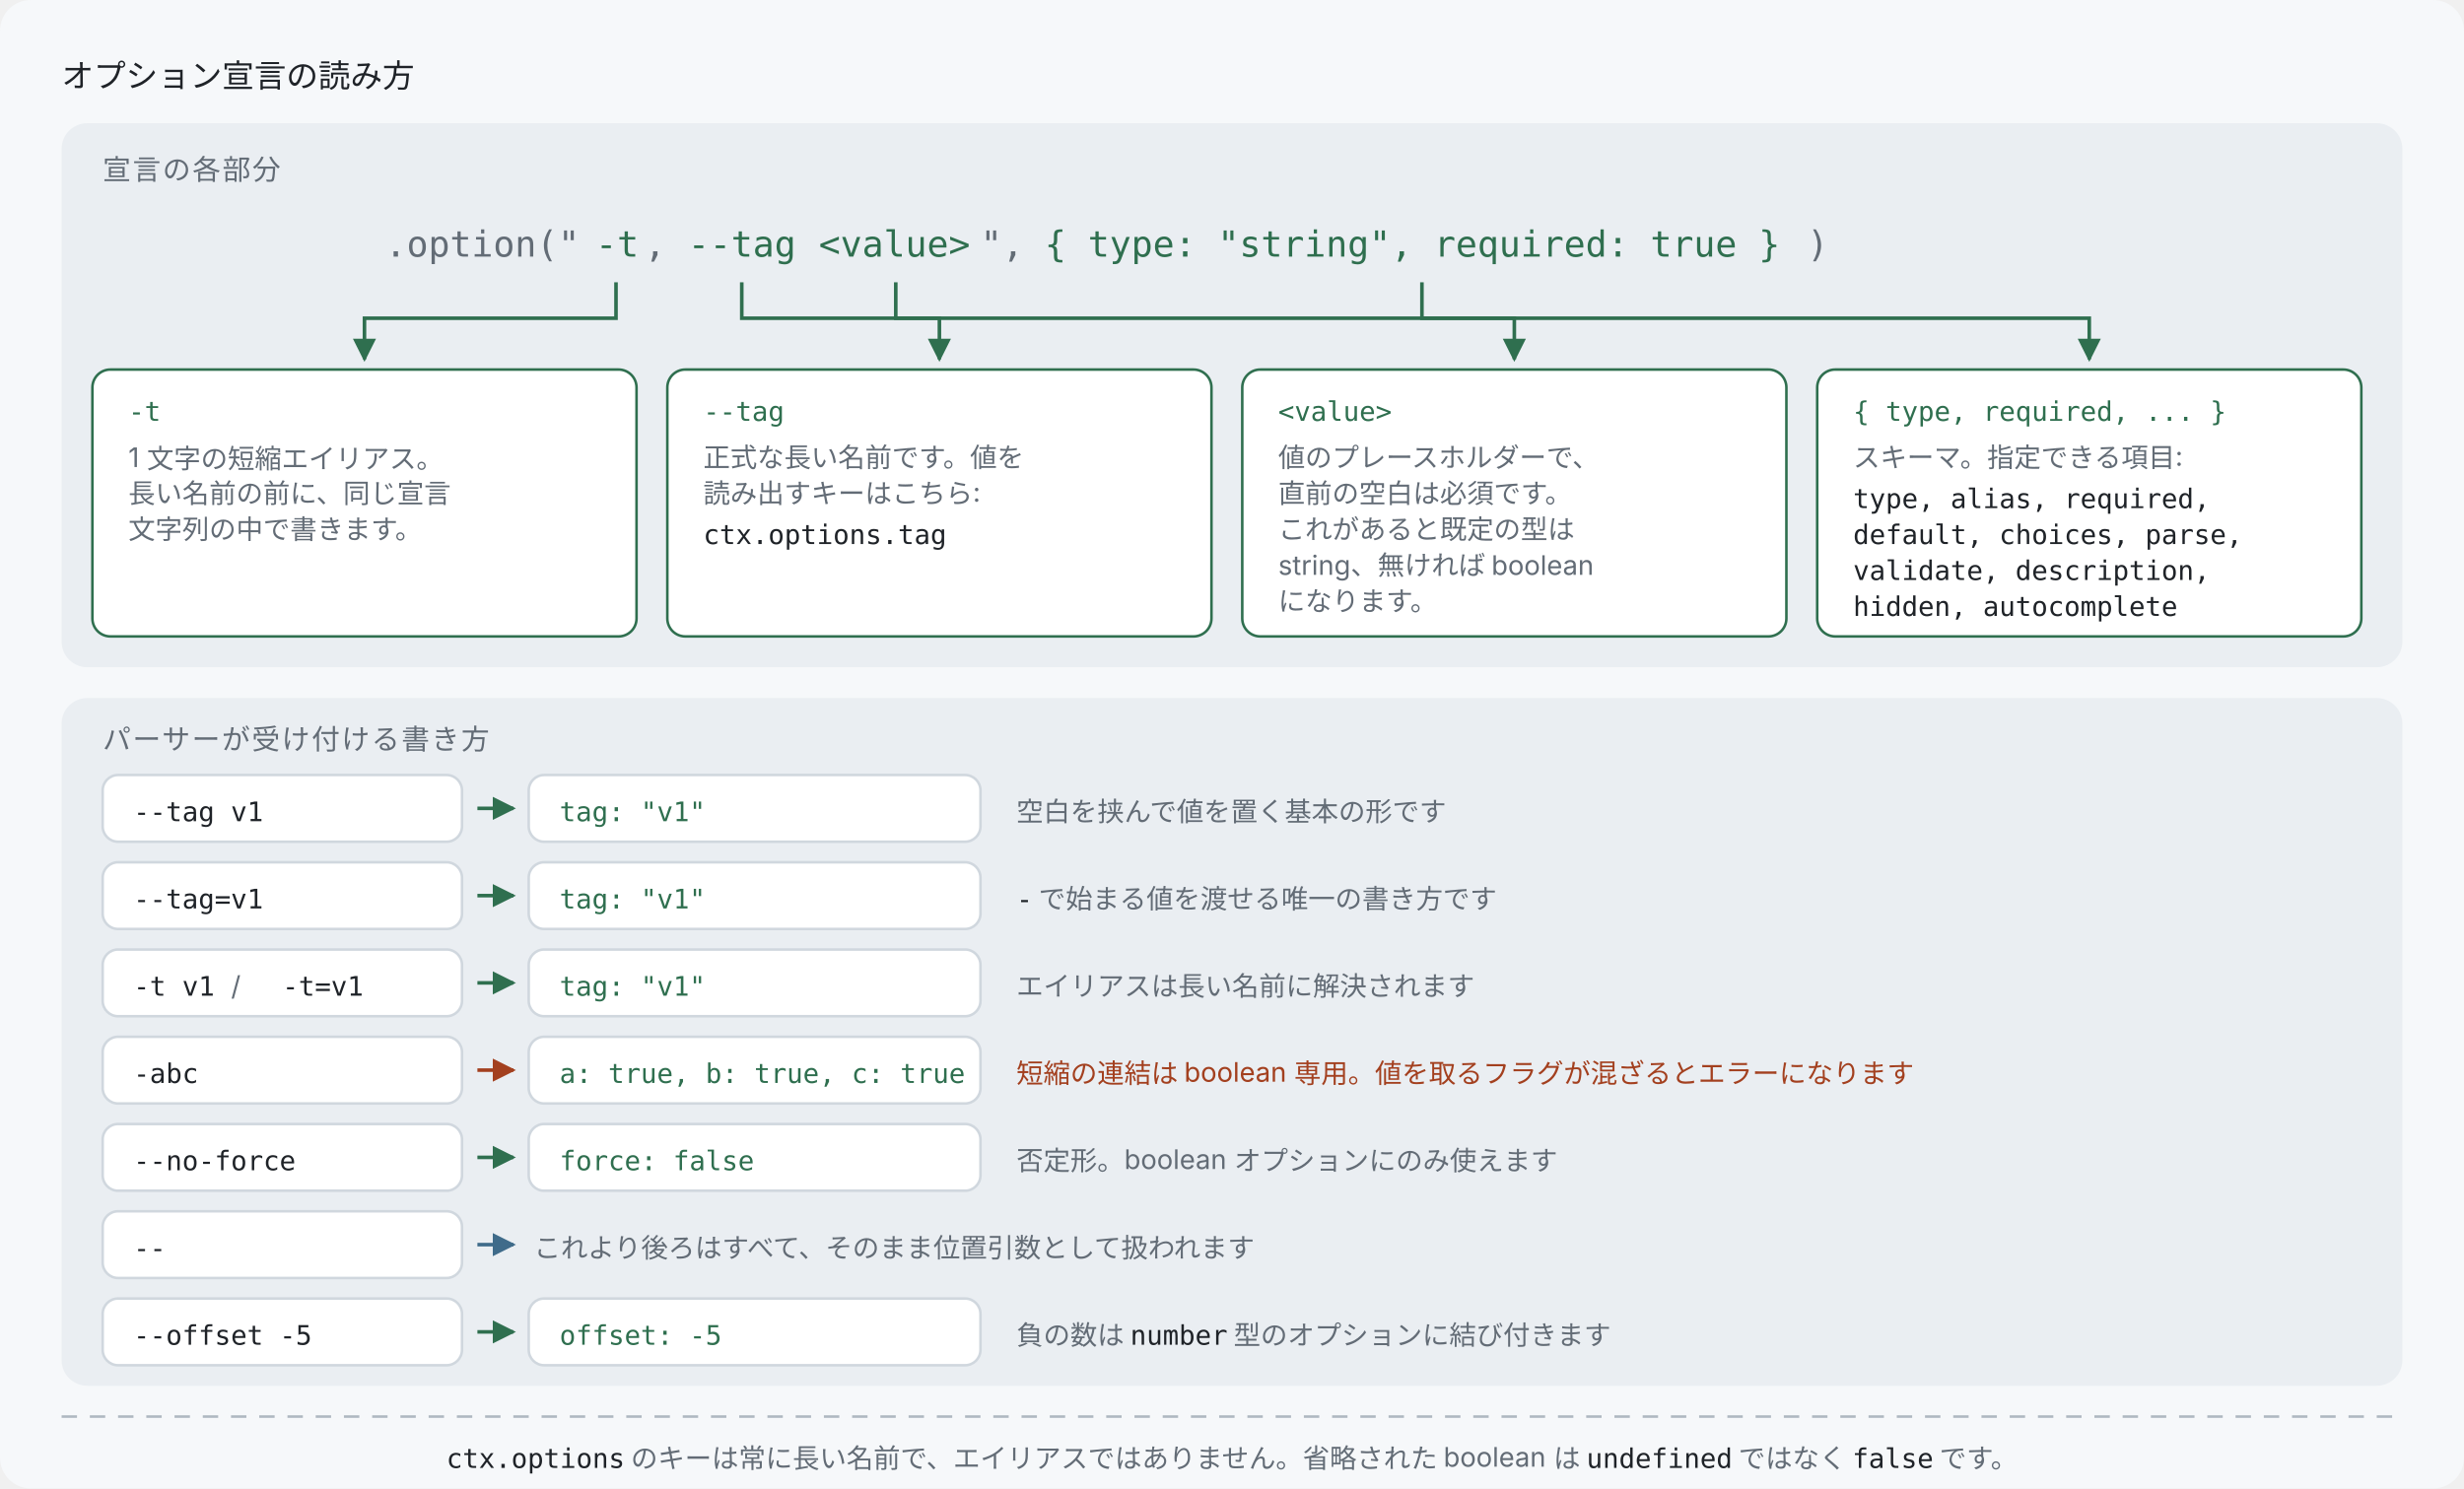
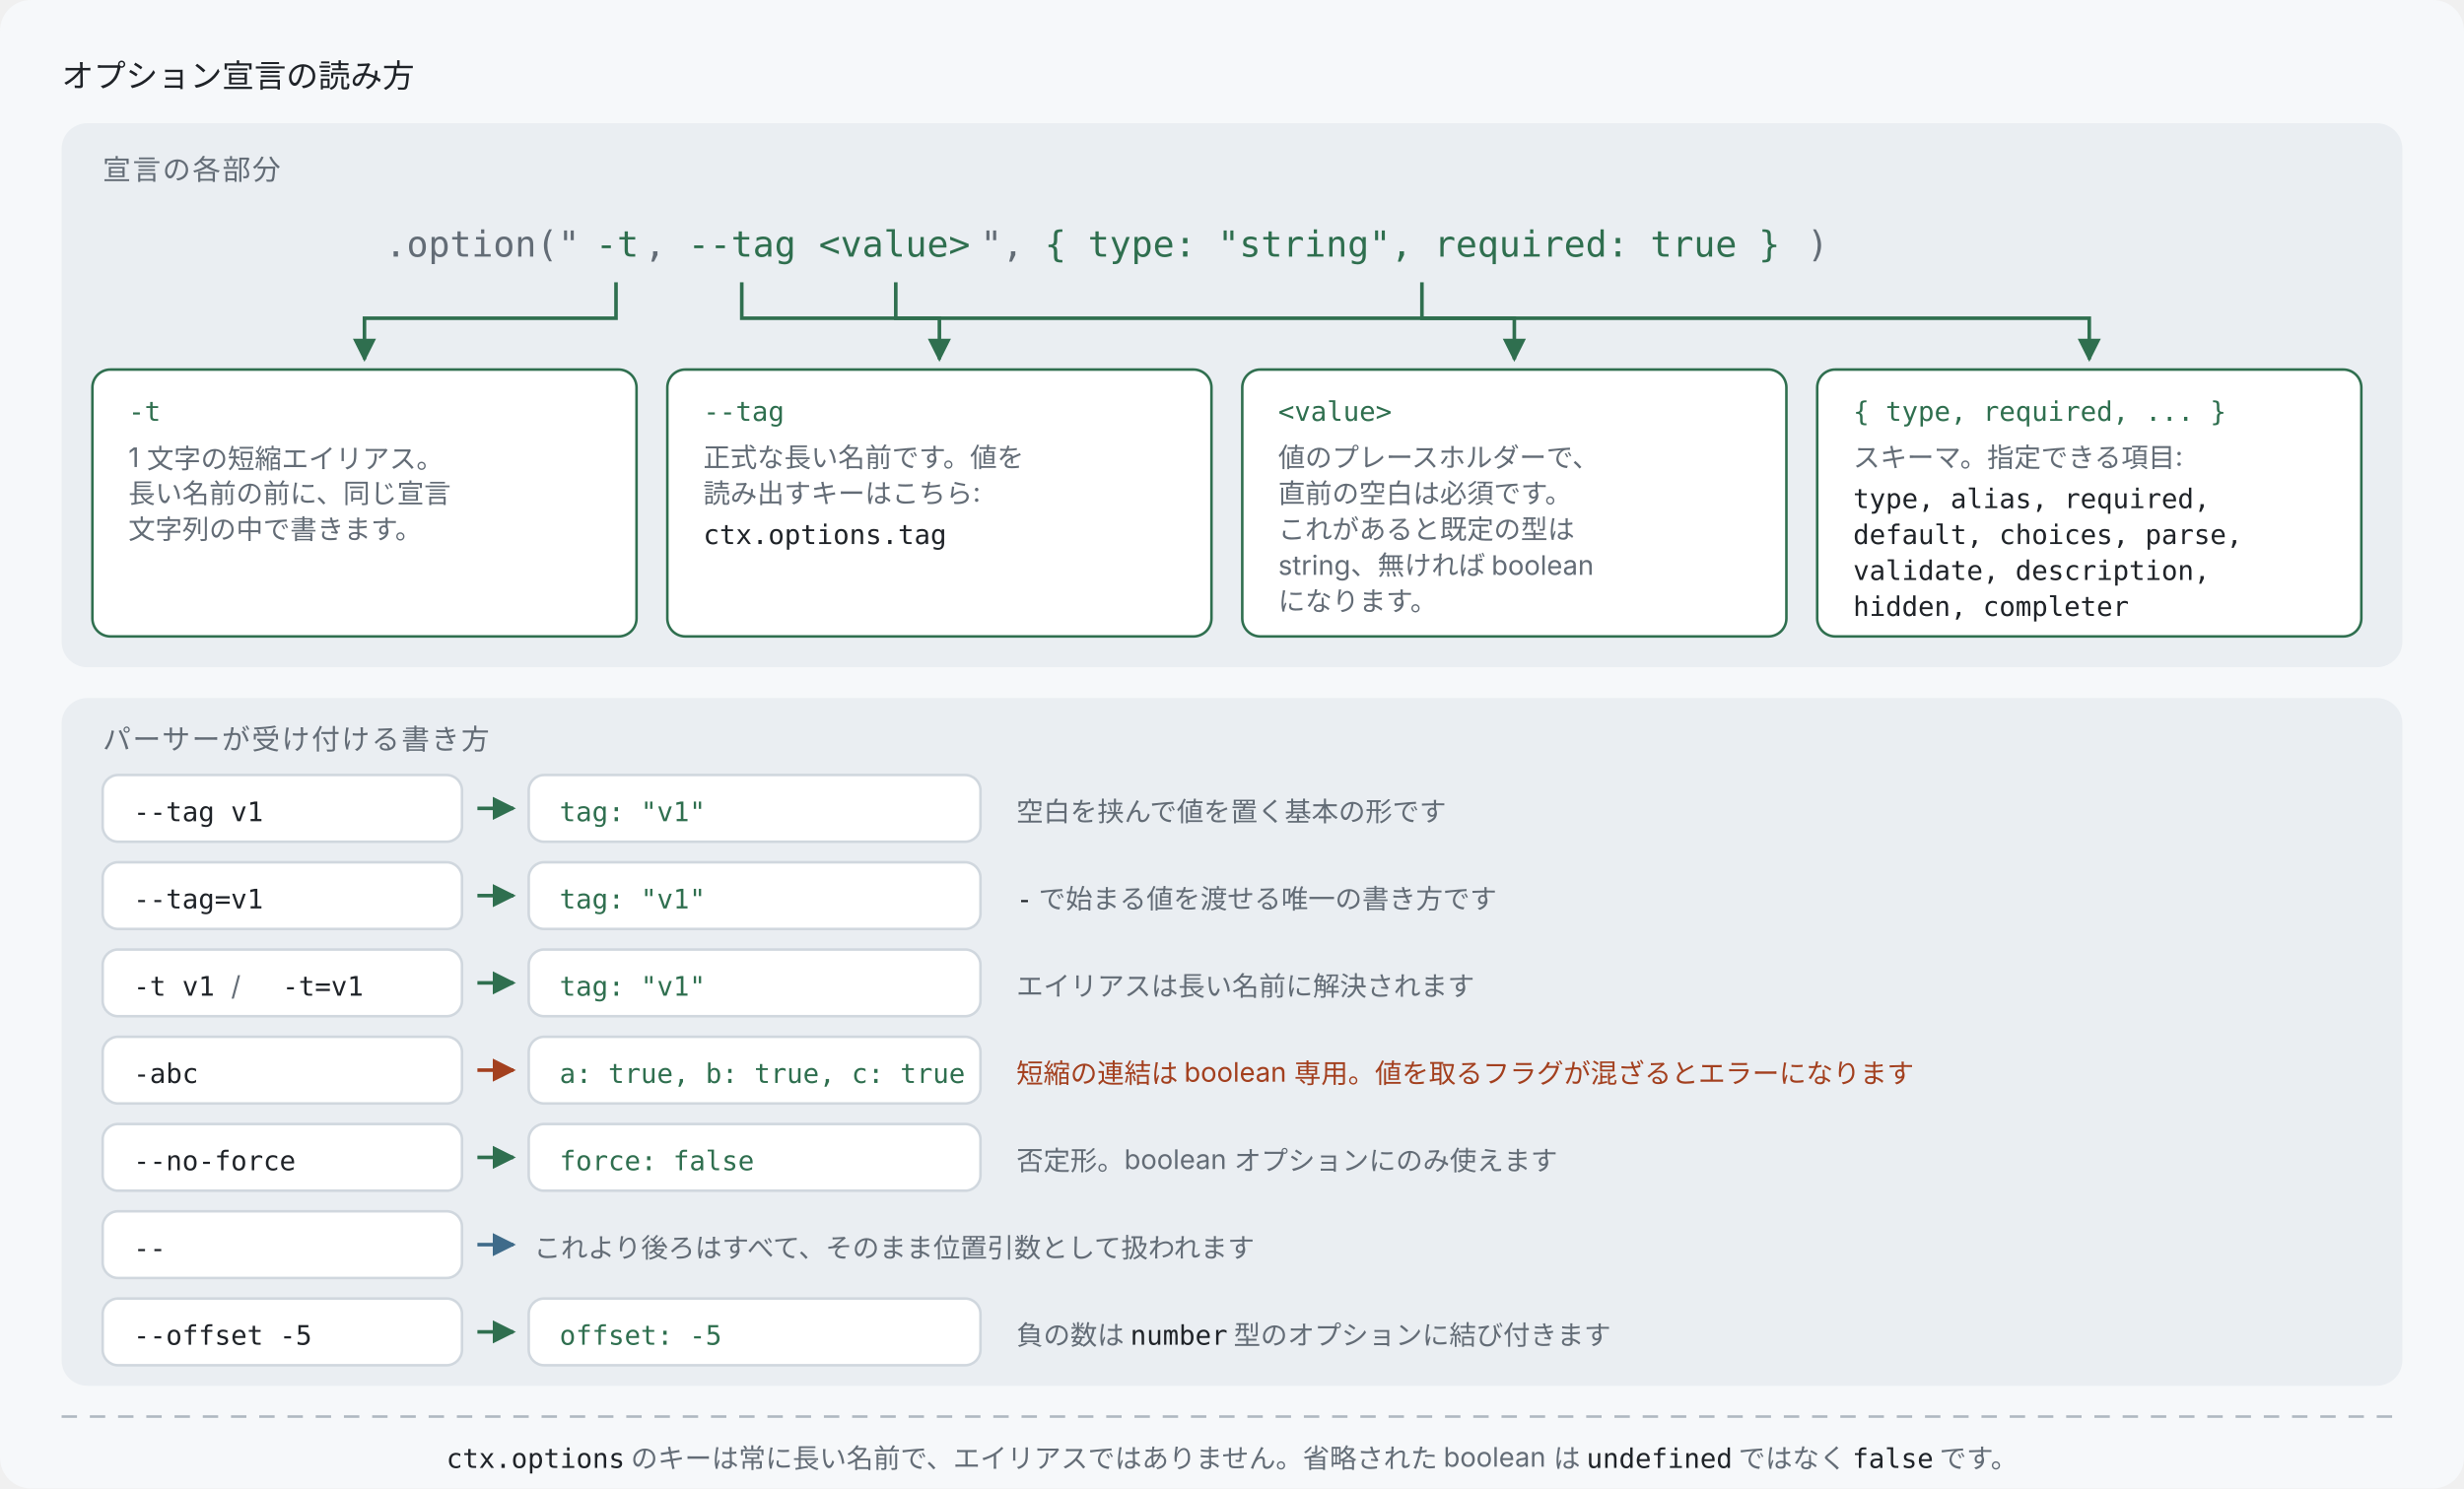
<svg xmlns="http://www.w3.org/2000/svg" viewBox="0 0 960 580" width="960" height="580" role="img" aria-labelledby="ttl dsc">
  <style>
    .bg    { fill:#f6f8fa }
    .grp   { fill:#eaeef2 }
    .chip  { fill:#ffffff; stroke:#d0d7de }
    .card  { fill:#ffffff; stroke:#2f6f4f }
    .alt   { fill:#ffffff; stroke:#3f6b8a }
    .seam  { fill:none; stroke:#afb8c1; stroke-dasharray:6 5 }
    .rule  { fill:none; stroke:#afb8c1; stroke-width:1 }
    .ln    { fill:none; stroke:#2f6f4f; stroke-width:1.4 }
    .ln2   { fill:none; stroke:#3f6b8a; stroke-width:1.4 }
    .lnw   { fill:none; stroke:#a3401f; stroke-width:1.4 }
    .ah    { fill:#2f6f4f }
    .ah2   { fill:#3f6b8a }
    .ahw   { fill:#a3401f }
    text   { font-family:Inter,"Helvetica Neue","Hiragino Sans","Noto Sans JP",Arial,sans-serif; fill:#1f2328 }
    .h     { font-size:12.5px }
    .lbl   { font-size:11px; fill:#636c76; letter-spacing:.06em }
    .s     { font-size:10.5px; fill:#636c76 }
    .mono  { font-family:ui-monospace,SFMono-Regular,Menlo,Consolas,monospace; font-size:10.5px; fill:#2f6f4f }
    .monod { font-family:ui-monospace,SFMono-Regular,Menlo,Consolas,monospace; font-size:10.5px; fill:#1f2328 }
    .warnt { font-size:10.5px; fill:#a3401f }
    .code  { font-family:ui-monospace,SFMono-Regular,Menlo,Consolas,monospace; font-size:14px; fill:#636c76 }
    .codek { font-family:ui-monospace,SFMono-Regular,Menlo,Consolas,monospace; font-size:14px; fill:#2f6f4f }
    @media (prefers-color-scheme: dark) {
      .bg{fill:#0d1117} .grp{fill:#12171d}
      .chip{fill:#161b22;stroke:#30363d} .card{fill:#161b22;stroke:#56d364} .alt{fill:#161b22;stroke:#7fb3d5}
      .seam{stroke:#484f58} .rule{stroke:#484f58}
      .ln{stroke:#56d364} .ln2{stroke:#7fb3d5} .lnw{stroke:#e08a68}
      .ah{fill:#56d364} .ah2{fill:#7fb3d5} .ahw{fill:#e08a68}
      .mono{fill:#56d364} .warnt{fill:#e08a68} .codek{fill:#56d364}
      text{fill:#e6edf3} .lbl{fill:#8b949e} .s{fill:#8b949e} .monod{fill:#e6edf3} .code{fill:#8b949e}
    }
  </style>
  <defs>
    <marker id="a" markerUnits="userSpaceOnUse" markerWidth="9" markerHeight="9" refX="8" refY="4.5" orient="auto">
      <path class="ah" d="M0,0 L9,4.5 L0,9 z" />
    </marker>
    <marker id="b" markerUnits="userSpaceOnUse" markerWidth="9" markerHeight="9" refX="8" refY="4.5" orient="auto">
      <path class="ah2" d="M0,0 L9,4.5 L0,9 z" />
    </marker>
    <marker id="w" markerUnits="userSpaceOnUse" markerWidth="9" markerHeight="9" refX="8" refY="4.5" orient="auto">
      <path class="ahw" d="M0,0 L9,4.5 L0,9 z" />
    </marker>
  </defs>
  <rect class="bg" x="0" y="0" width="960" height="580" rx="12" />
  <text class="h" x="24" y="34">オプション宣言の読み方</text>
  <rect class="grp" x="24" y="48" width="912" height="212" rx="10" />
  <text class="lbl" x="40" y="70">宣言の各部分</text>
  <text class="code" x="150" y="100">.option("</text>
  <text class="codek" x="232" y="100">-t</text>
  <text class="code" x="251" y="100">,</text>
  <text class="codek" x="268" y="100">--tag</text>
  <text class="codek" x="319" y="100">&lt;value&gt;</text>
  <text class="code" x="382" y="100">",</text>
  <text class="codek" x="407" y="100">{ type: "string", required: true }</text>
  <text class="code" x="704" y="100">)</text>
  <path class="ln" d="M 240 110 V 124 H 142 V 140" marker-end="url(#a)" />
  <path class="ln" d="M 289 110 V 124 H 366 V 140" marker-end="url(#a)" />
  <path class="ln" d="M 349 110 V 124 H 590 V 140" marker-end="url(#a)" />
  <path class="ln" d="M 554 110 V 124 H 814 V 140" marker-end="url(#a)" />
  <rect class="card" x="36" y="144" width="212" height="104" rx="7" />
  <text class="mono" x="50" y="164">-t</text>
  <text class="s" x="50" y="182">1 文字の短縮エイリアス。</text>
  <text class="s" x="50" y="196">長い名前の前に、同じ宣言</text>
  <text class="s" x="50" y="210">文字列の中で書きます。</text>
  <rect class="card" x="260" y="144" width="212" height="104" rx="7" />
  <text class="mono" x="274" y="164">--tag</text>
  <text class="s" x="274" y="182">正式な長い名前です。値を</text>
  <text class="s" x="274" y="196">読み出すキーはこちら:</text>
  <text class="monod" x="274" y="212">ctx.options.tag</text>
  <rect class="card" x="484" y="144" width="212" height="104" rx="7" />
  <text class="mono" x="498" y="164">&lt;value&gt;</text>
  <text class="s" x="498" y="182">値のプレースホルダーで、</text>
  <text class="s" x="498" y="196">直前の空白は必須です。</text>
  <text class="s" x="498" y="210">これがあると既定の型は</text>
  <text class="s" x="498" y="224">string、無ければ boolean</text>
  <text class="s" x="498" y="238">になります。</text>
  <rect class="card" x="708" y="144" width="212" height="104" rx="7" />
  <text class="mono" x="722" y="164">{ type, required, ... }</text>
  <text class="s" x="722" y="182">スキーマ。指定できる項目:</text>
  <text class="monod" x="722" y="198">type, alias, required,</text>
  <text class="monod" x="722" y="212">default, choices, parse,</text>
  <text class="monod" x="722" y="226">validate, description,</text>
-   <text class="monod" x="722" y="240">hidden, autocomplete</text>
+   <text class="monod" x="722" y="240">hidden, completer</text>
  <rect class="grp" x="24" y="272" width="912" height="268" rx="10" />
  <text class="lbl" x="40" y="292">パーサーが受け付ける書き方</text>
  <rect class="chip" x="40" y="302" width="140" height="26" rx="6" />
  <text class="monod" x="52" y="320">--tag v1</text>
  <path class="ln" d="M 186 315 H 200" marker-end="url(#a)" />
  <rect class="chip" x="206" y="302" width="176" height="26" rx="6" />
  <text class="mono" x="218" y="320">tag: "v1"</text>
  <text class="s" x="396" y="320">空白を挟んで値を置く基本の形です</text>
  <rect class="chip" x="40" y="336" width="140" height="26" rx="6" />
  <text class="monod" x="52" y="354">--tag=v1</text>
  <path class="ln" d="M 186 349 H 200" marker-end="url(#a)" />
  <rect class="chip" x="206" y="336" width="176" height="26" rx="6" />
  <text class="mono" x="218" y="354">tag: "v1"</text>
  <text class="s" x="396" y="354">
    <tspan class="monod">-</tspan> で始まる値を渡せる唯一の書き方です</text>
  <rect class="chip" x="40" y="370" width="140" height="26" rx="6" />
  <text class="monod" x="52" y="388">-t v1</text>
  <text class="s" x="90" y="388">/</text>
  <text class="monod" x="110" y="388">-t=v1</text>
  <path class="ln" d="M 186 383 H 200" marker-end="url(#a)" />
  <rect class="chip" x="206" y="370" width="176" height="26" rx="6" />
  <text class="mono" x="218" y="388">tag: "v1"</text>
  <text class="s" x="396" y="388">エイリアスは長い名前に解決されます</text>
  <rect class="chip" x="40" y="404" width="140" height="26" rx="6" />
  <text class="monod" x="52" y="422">-abc</text>
  <path class="lnw" d="M 186 417 H 200" marker-end="url(#w)" />
  <rect class="chip" x="206" y="404" width="176" height="26" rx="6" />
  <text class="mono" x="218" y="422">a: true, b: true, c: true</text>
  <text class="warnt" x="396" y="422">短縮の連結は boolean 専用。値を取るフラグが混ざるとエラーになります</text>
  <rect class="chip" x="40" y="438" width="140" height="26" rx="6" />
  <text class="monod" x="52" y="456">--no-force</text>
  <path class="ln" d="M 186 451 H 200" marker-end="url(#a)" />
  <rect class="chip" x="206" y="438" width="176" height="26" rx="6" />
  <text class="mono" x="218" y="456">force: false</text>
  <text class="s" x="396" y="456">否定形。boolean オプションにのみ使えます</text>
  <rect class="chip" x="40" y="472" width="140" height="26" rx="6" />
  <text class="monod" x="52" y="490">--</text>
  <path class="ln2" d="M 186 485 H 200" marker-end="url(#b)" />
  <text class="s" x="208" y="490">これより後ろはすべて、そのまま位置引数として扱われます</text>
  <rect class="chip" x="40" y="506" width="140" height="26" rx="6" />
  <text class="monod" x="52" y="524">--offset -5</text>
  <path class="ln" d="M 186 519 H 200" marker-end="url(#a)" />
  <rect class="chip" x="206" y="506" width="176" height="26" rx="6" />
  <text class="mono" x="218" y="524">offset: -5</text>
  <text class="s" x="396" y="524">負の数は <tspan class="monod">number</tspan> 型のオプションに結び付きます</text>
  <path class="seam" d="M 24 552 H 936" />
  <text class="s" x="480" y="572" text-anchor="middle">
    <tspan class="monod">ctx.options</tspan> のキーは常に長い名前で、エイリアスではありません。省略された boolean は <tspan class="monod">undefined</tspan> ではなく <tspan class="monod">false</tspan> です。</text>
</svg>
